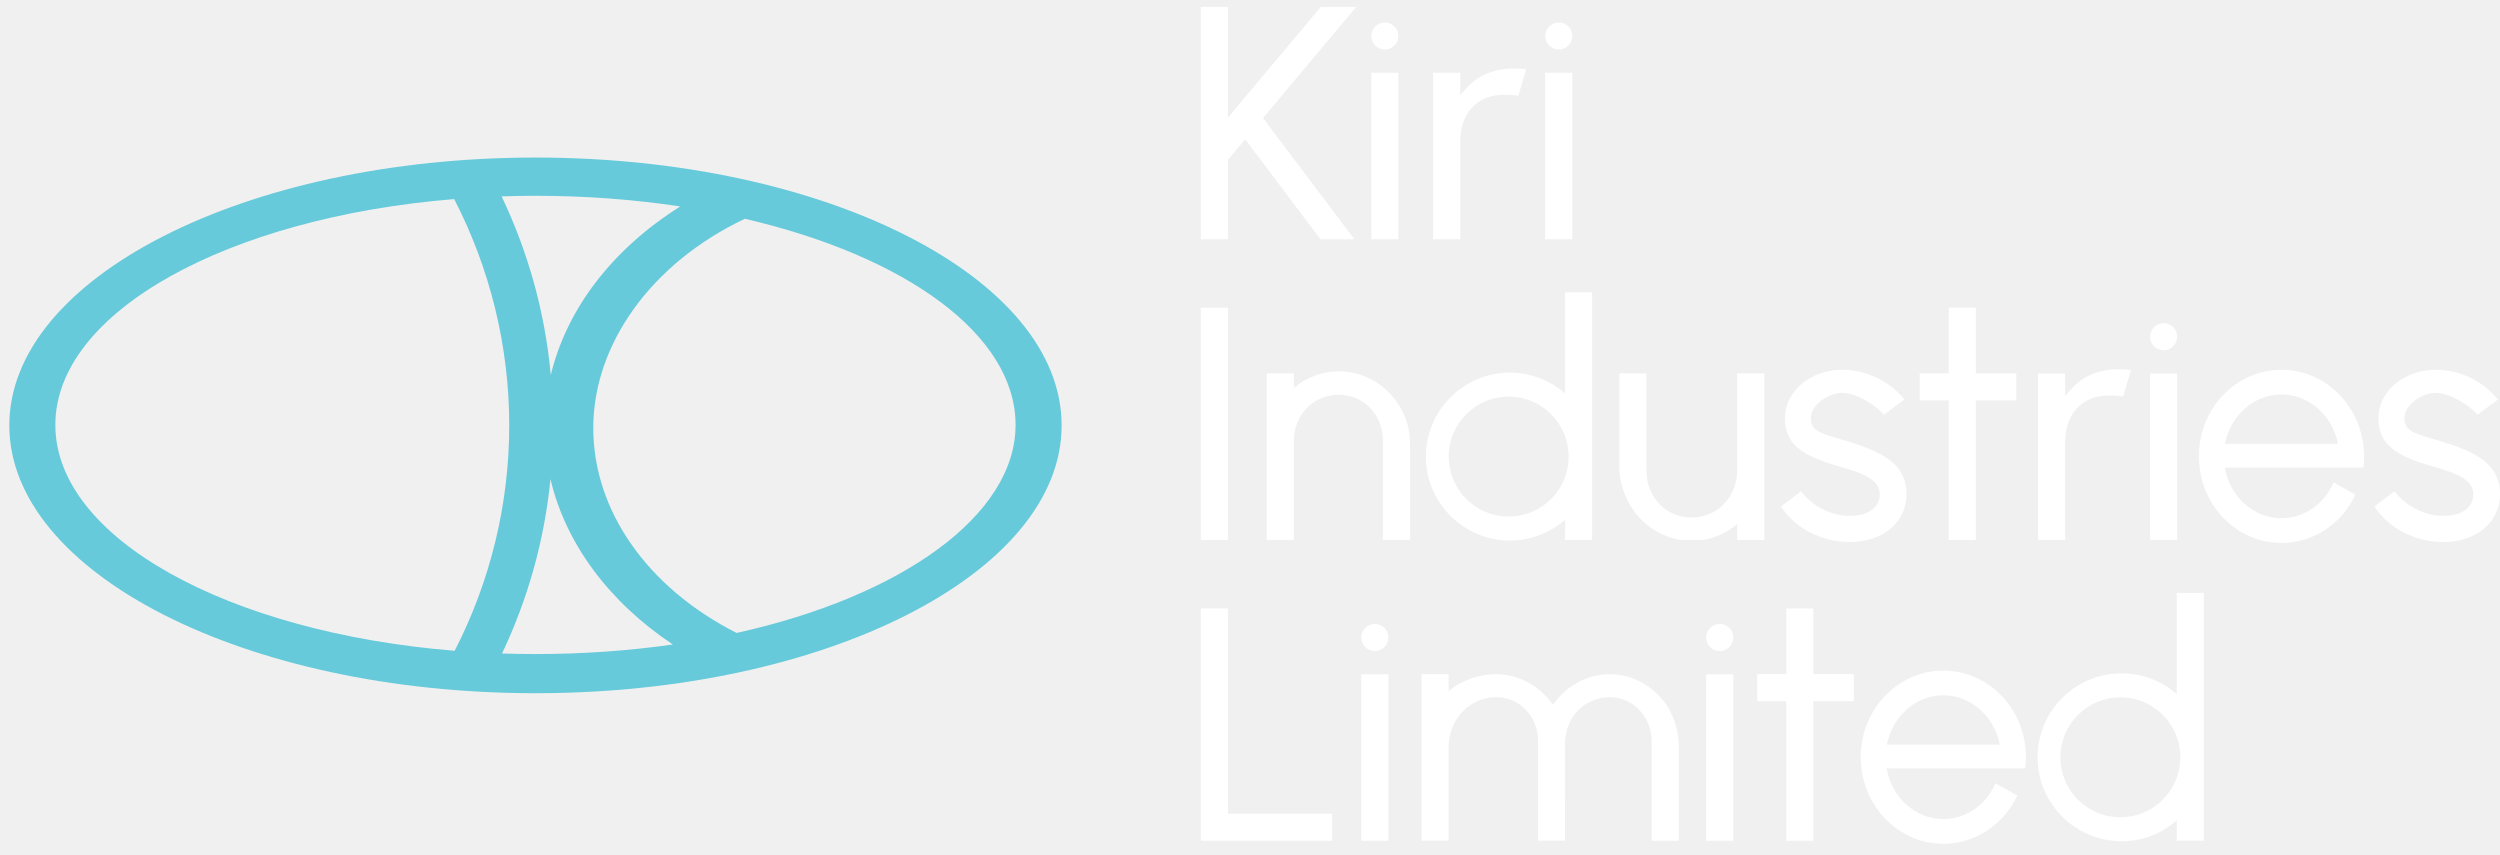
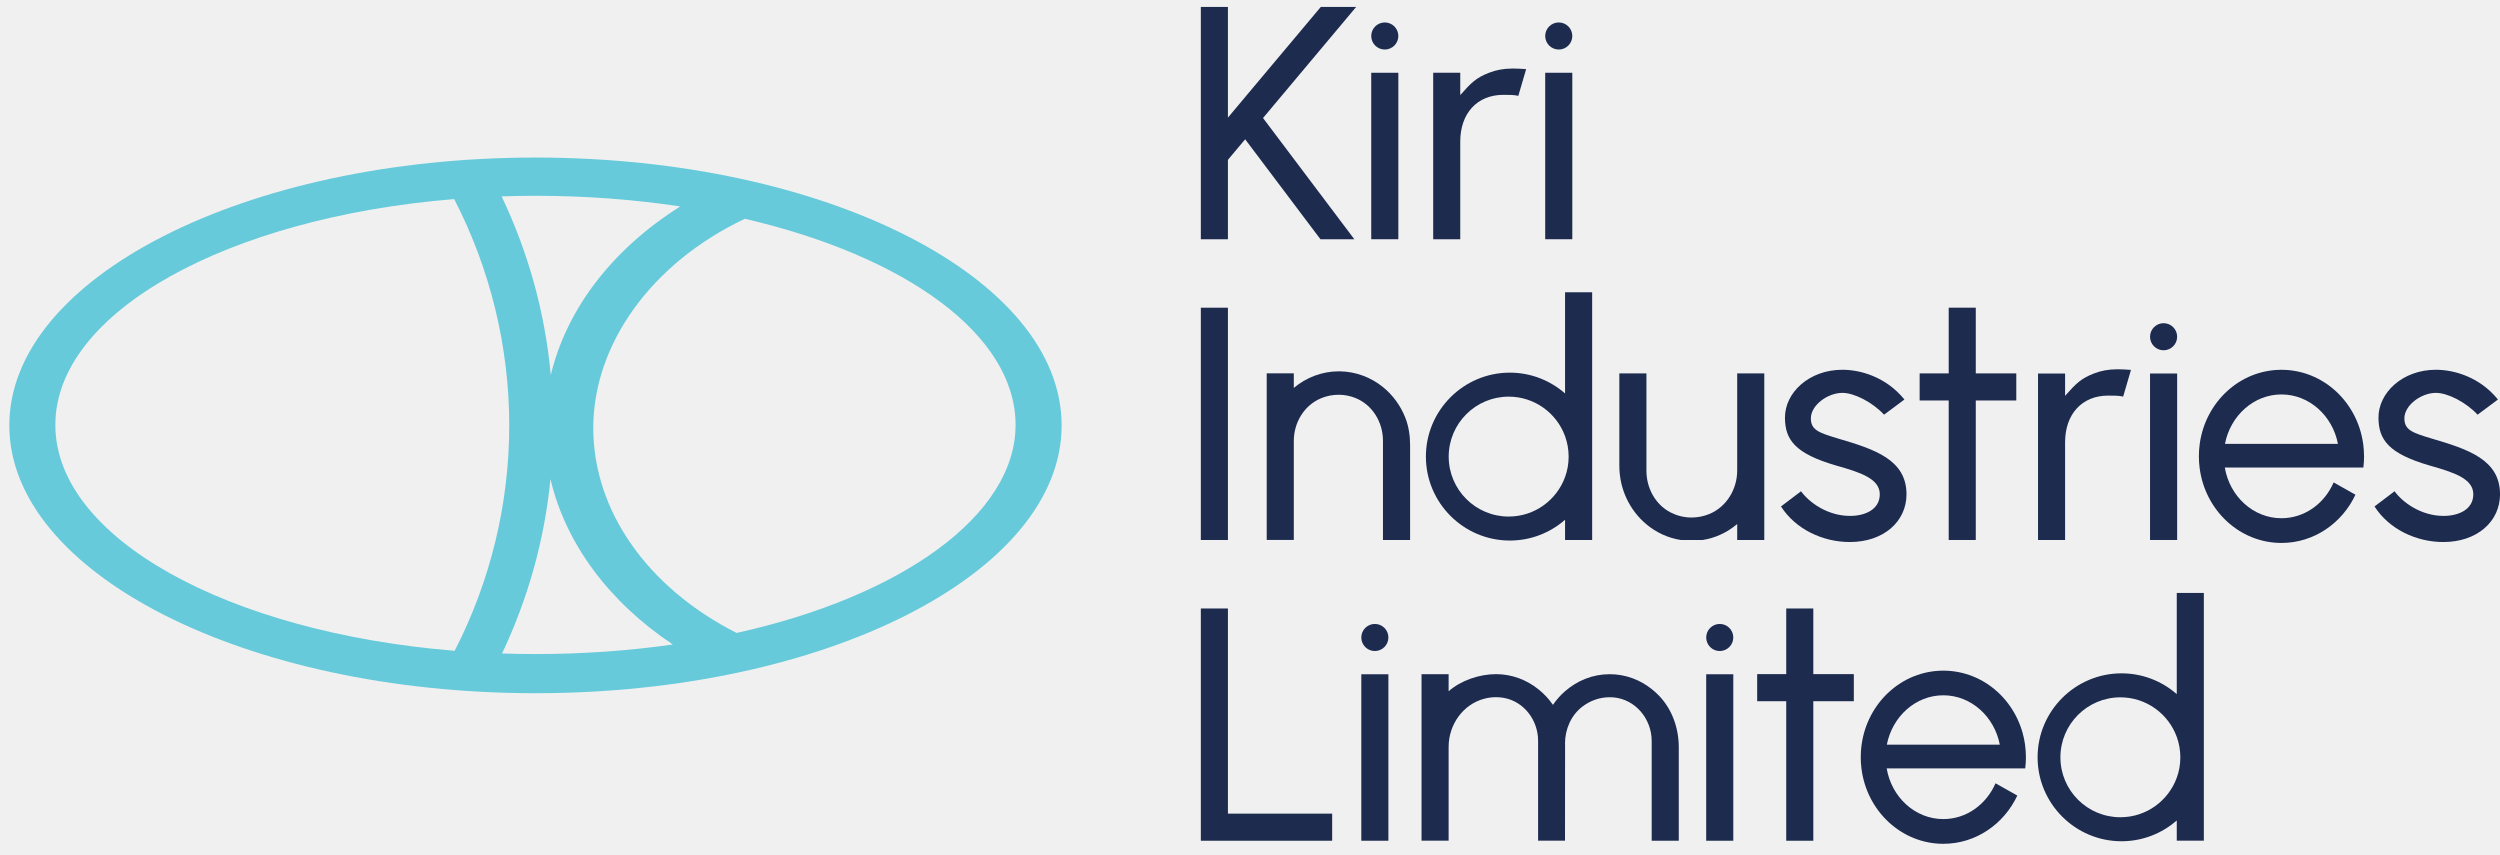
<svg xmlns="http://www.w3.org/2000/svg" width="196" height="67" viewBox="0 0 196 67" fill="none">
-   <path d="M123.269 5.704H121.144V18.756H123.269V5.704Z" fill="white" />
-   <path d="M123.269 2.822C123.269 3.405 122.794 3.884 122.206 3.884C121.619 3.884 121.144 3.405 121.144 2.822C121.144 2.239 121.619 1.76 122.206 1.76C122.794 1.76 123.269 2.235 123.269 2.822Z" fill="white" />
-   <path d="M118.539 5.375C117.88 5.375 117.278 5.493 116.739 5.704C115.724 6.101 115.348 6.479 114.484 7.455V5.704H112.362V18.756H114.484V11.098C114.484 8.901 115.796 7.436 117.861 7.436C118.38 7.436 118.697 7.436 119.037 7.514L119.649 5.421C119.415 5.394 118.822 5.371 118.536 5.371L118.539 5.375Z" fill="white" />
-   <path d="M109.63 5.704H107.505V18.756H109.63V5.704Z" fill="white" />
-   <path d="M109.63 2.822C109.63 3.405 109.154 3.884 108.567 3.884C107.98 3.884 107.505 3.405 107.505 2.822C107.505 2.239 107.98 1.76 108.567 1.76C109.154 1.76 109.63 2.235 109.63 2.822Z" fill="white" />
-   <path d="M99.021 9.252L106.181 18.759H103.525L97.621 10.92L96.269 12.531V18.759H94.145V0.546H96.269V9.22L96.305 9.18L97.705 7.508L103.548 0.546H106.321L99.021 9.252Z" fill="white" />
-   <path d="M96.269 24.124H94.145V42.335H96.269V24.124Z" fill="white" />
-   <path d="M158.077 29.274V31.397H154.901V42.335H152.779V31.397H150.5V29.274H152.779V24.122H154.901V29.274H158.077Z" fill="white" />
-   <path d="M138.32 29.274V42.337H136.196V41.085C135.427 41.735 134.496 42.179 133.481 42.337H131.787C130.771 42.183 129.844 41.746 129.08 41.108C127.783 40.023 126.956 38.369 126.956 36.517V29.274H129.08V36.908C129.08 38.26 129.775 39.558 130.976 40.175C131.46 40.424 132 40.566 132.573 40.574C133.086 40.58 133.578 40.479 134.03 40.291C135.375 39.725 136.196 38.344 136.196 36.883V29.274H138.32Z" fill="white" />
-   <path d="M170.688 29.283H168.563V42.335H170.688V29.283Z" fill="white" />
-   <path d="M170.688 26.401C170.688 26.983 170.213 27.463 169.626 27.463C169.039 27.463 168.563 26.983 168.563 26.401C168.563 25.818 169.039 25.338 169.626 25.338C170.213 25.338 170.688 25.814 170.688 26.401Z" fill="white" />
-   <path d="M165.958 28.953C165.299 28.953 164.697 29.072 164.159 29.283C163.143 29.68 162.767 30.058 161.903 31.034V29.283H159.781V42.335H161.903V34.676C161.903 32.48 163.215 31.015 165.28 31.015C165.799 31.015 166.116 31.015 166.456 31.093L167.068 29C166.834 28.973 166.241 28.949 165.956 28.949L165.958 28.953Z" fill="white" />
-   <path d="M110.552 34.919V42.335H108.424V34.547C108.424 33.103 107.602 31.735 106.259 31.2C105.864 31.044 105.44 30.955 104.994 30.949C104.492 30.943 104.01 31.04 103.569 31.224C102.243 31.777 101.434 33.133 101.434 34.568V42.333H99.31V29.27H101.434V30.413C102.401 29.6 103.635 29.112 104.963 29.112H105.049C106.323 29.135 107.488 29.591 108.424 30.345C109.192 30.968 109.801 31.796 110.176 32.746C110.447 33.434 110.552 34.178 110.552 34.917V34.919Z" fill="white" />
-   <path d="M122.701 22.912V30.846C121.539 29.83 120.025 29.215 118.372 29.215C114.744 29.215 111.79 32.17 111.79 35.797C111.79 39.425 114.744 42.379 118.372 42.379C120.025 42.379 121.539 41.765 122.701 40.749V42.335H124.825V22.912H122.701ZM122.701 37.398C122.046 39.206 120.314 40.498 118.281 40.498C115.684 40.498 113.578 38.393 113.578 35.8C113.578 33.206 115.684 31.097 118.281 31.097C120.314 31.097 122.044 32.389 122.701 34.197C122.882 34.697 122.981 35.236 122.981 35.802C122.981 36.367 122.882 36.904 122.701 37.4V37.398Z" fill="white" />
-   <path d="M141.971 32.801C141.971 33.73 142.632 33.935 144.134 34.389C146.968 35.223 149.47 36.038 149.47 38.754C149.47 40.874 147.69 42.495 145.023 42.495C142.903 42.495 140.772 41.492 139.63 39.706L141.201 38.515C141.819 39.372 143.26 40.447 145.046 40.447C146.26 40.447 147.375 39.921 147.375 38.754C147.375 37.516 145.827 37.033 143.992 36.509C140.681 35.557 139.963 34.446 139.94 32.778C139.917 30.778 141.845 28.989 144.44 28.989C145.844 28.989 147.855 29.534 149.307 31.321L147.711 32.512C146.782 31.511 145.348 30.801 144.444 30.801C143.302 30.801 141.971 31.756 141.971 32.803V32.801Z" fill="white" />
-   <path d="M188.504 32.801C188.504 33.73 189.165 33.935 190.666 34.389C193.5 35.223 196.002 36.038 196.002 38.754C196.002 40.874 194.222 42.495 191.555 42.495C189.435 42.495 187.304 41.492 186.162 39.706L187.733 38.515C188.352 39.372 189.792 40.447 191.578 40.447C192.792 40.447 193.907 39.921 193.907 38.754C193.907 37.516 192.36 37.033 190.525 36.509C187.213 35.557 186.495 34.446 186.472 32.778C186.449 30.778 188.377 28.989 190.972 28.989C192.376 28.989 194.387 29.534 195.84 31.321L194.243 32.512C193.314 31.511 191.88 30.801 190.976 30.801C189.834 30.801 188.504 31.756 188.504 32.803V32.801Z" fill="white" />
-   <path d="M185.34 35.776C185.34 35.443 185.317 35.117 185.273 34.797C184.821 31.511 182.124 28.992 178.866 28.992C175.608 28.992 172.911 31.513 172.459 34.797C172.415 35.117 172.392 35.443 172.392 35.776C172.392 36.074 172.411 36.363 172.447 36.653C172.854 39.987 175.574 42.567 178.866 42.567C181.411 42.567 183.615 41.026 184.667 38.785L182.958 37.822C182.241 39.48 180.678 40.629 178.866 40.629C176.653 40.629 174.803 38.912 174.425 36.653H185.288C185.324 36.363 185.343 36.074 185.343 35.776H185.34ZM174.438 34.797C174.862 32.592 176.689 30.924 178.866 30.924C181.043 30.924 182.87 32.592 183.294 34.797H174.438Z" fill="white" />
-   <path d="M104.441 63.789V65.914H94.145V47.705H96.269V63.789H104.441Z" fill="white" />
-   <path d="M145.34 52.851V54.975H142.164V65.914H140.041V54.975H137.763V52.851H140.041V47.705H142.164V52.851H145.34Z" fill="white" />
-   <path d="M108.85 52.862H106.726V65.914H108.85V52.862Z" fill="white" />
-   <path d="M108.85 49.979C108.85 50.562 108.375 51.041 107.788 51.041C107.201 51.041 106.726 50.562 106.726 49.979C106.726 49.396 107.201 48.917 107.788 48.917C108.375 48.917 108.85 49.392 108.85 49.979Z" fill="white" />
-   <path d="M135.89 52.862H133.766V65.914H135.89V52.862Z" fill="white" />
-   <path d="M135.89 49.979C135.89 50.562 135.415 51.041 134.828 51.041C134.241 51.041 133.766 50.562 133.766 49.979C133.766 49.396 134.241 48.917 134.828 48.917C135.415 48.917 135.89 49.392 135.89 49.979Z" fill="white" />
-   <path d="M158.831 59.363C158.831 59.03 158.808 58.705 158.763 58.383C158.311 55.098 155.615 52.579 152.357 52.579C149.098 52.579 146.402 55.1 145.95 58.383C145.905 58.705 145.882 59.03 145.882 59.363C145.882 59.661 145.901 59.95 145.937 60.24C146.345 63.574 149.064 66.154 152.357 66.154C154.901 66.154 157.106 64.613 158.157 62.372L156.449 61.41C155.731 63.067 154.168 64.216 152.357 64.216C150.144 64.216 148.294 62.499 147.916 60.24H158.778C158.814 59.95 158.833 59.661 158.833 59.363H158.831ZM147.928 58.383C148.353 56.179 150.179 54.511 152.357 54.511C154.534 54.511 156.36 56.179 156.785 58.383H147.928Z" fill="white" />
-   <path d="M122.696 58.303C122.696 57.18 123.167 56.075 124.063 55.395C124.671 54.933 125.406 54.663 126.198 54.663C126.299 54.663 126.4 54.667 126.499 54.675C128.22 54.828 129.492 56.363 129.492 58.09V65.914H131.616V58.59C131.616 57.106 131.109 55.638 130.087 54.563C129.901 54.369 129.703 54.188 129.494 54.023C128.573 53.29 127.433 52.857 126.2 52.857C124.876 52.857 123.666 53.354 122.707 54.186C122.703 54.19 122.699 54.194 122.694 54.198C122.337 54.504 122.021 54.868 121.75 55.26C121.421 54.785 121.028 54.365 120.585 54.019C120.581 54.014 120.576 54.01 120.572 54.01C119.651 53.284 118.515 52.853 117.293 52.853C115.964 52.853 114.531 53.354 113.572 54.194V52.857H111.448V65.909H113.572V58.557C113.572 56.806 114.706 55.199 116.404 54.77C116.695 54.697 116.993 54.659 117.293 54.659C117.495 54.659 117.694 54.675 117.888 54.711C119.478 54.992 120.587 56.46 120.587 58.075V65.909H122.696L122.703 58.303H122.696Z" fill="white" />
-   <path d="M170.658 46.486V54.42C169.497 53.404 167.983 52.79 166.329 52.79C162.701 52.79 159.747 55.744 159.747 59.372C159.747 63 162.701 65.954 166.329 65.954C167.983 65.954 169.497 65.339 170.658 64.324V65.909H172.782V46.486H170.658ZM170.658 60.972C170.004 62.78 168.272 64.072 166.238 64.072C163.641 64.072 161.536 61.967 161.536 59.374C161.536 56.781 163.641 54.671 166.238 54.671C168.272 54.671 170.001 55.964 170.658 57.771C170.84 58.272 170.939 58.81 170.939 59.376C170.939 59.942 170.84 60.478 170.658 60.974V60.972Z" fill="white" />
+   <path d="M123.269 5.704H121.144V18.756H123.269V5.704Z" fill="#1d2b4f" />
+   <path d="M123.269 2.822C123.269 3.405 122.794 3.884 122.206 3.884C121.619 3.884 121.144 3.405 121.144 2.822C121.144 2.239 121.619 1.76 122.206 1.76C122.794 1.76 123.269 2.235 123.269 2.822Z" fill="#1d2b4f" />
+   <path d="M118.539 5.375C117.88 5.375 117.278 5.493 116.739 5.704C115.724 6.101 115.348 6.479 114.484 7.455V5.704H112.362V18.756H114.484V11.098C114.484 8.901 115.796 7.436 117.861 7.436C118.38 7.436 118.697 7.436 119.037 7.514L119.649 5.421C119.415 5.394 118.822 5.371 118.536 5.371L118.539 5.375Z" fill="#1d2b4f" />
+   <path d="M109.63 5.704H107.505V18.756H109.63V5.704Z" fill="#1d2b4f" />
+   <path d="M109.63 2.822C109.63 3.405 109.154 3.884 108.567 3.884C107.98 3.884 107.505 3.405 107.505 2.822C107.505 2.239 107.98 1.76 108.567 1.76C109.154 1.76 109.63 2.235 109.63 2.822Z" fill="#1d2b4f" />
+   <path d="M99.021 9.252L106.181 18.759H103.525L97.621 10.92L96.269 12.531V18.759H94.145V0.546H96.269V9.22L96.305 9.18L97.705 7.508L103.548 0.546H106.321L99.021 9.252Z" fill="#1d2b4f" />
+   <path d="M96.269 24.124H94.145V42.335H96.269V24.124Z" fill="#1d2b4f" />
+   <path d="M158.077 29.274V31.397H154.901V42.335H152.779V31.397H150.5V29.274H152.779V24.122H154.901V29.274H158.077Z" fill="#1d2b4f" />
+   <path d="M138.32 29.274V42.337H136.196V41.085C135.427 41.735 134.496 42.179 133.481 42.337H131.787C130.771 42.183 129.844 41.746 129.08 41.108C127.783 40.023 126.956 38.369 126.956 36.517V29.274H129.08V36.908C129.08 38.26 129.775 39.558 130.976 40.175C131.46 40.424 132 40.566 132.573 40.574C133.086 40.58 133.578 40.479 134.03 40.291C135.375 39.725 136.196 38.344 136.196 36.883V29.274H138.32Z" fill="#1d2b4f" />
+   <path d="M170.688 29.283H168.563V42.335H170.688V29.283Z" fill="#1d2b4f" />
+   <path d="M170.688 26.401C170.688 26.983 170.213 27.463 169.626 27.463C169.039 27.463 168.563 26.983 168.563 26.401C168.563 25.818 169.039 25.338 169.626 25.338C170.213 25.338 170.688 25.814 170.688 26.401Z" fill="#1d2b4f" />
+   <path d="M165.958 28.953C165.299 28.953 164.697 29.072 164.159 29.283C163.143 29.68 162.767 30.058 161.903 31.034V29.283H159.781V42.335H161.903V34.676C161.903 32.48 163.215 31.015 165.28 31.015C165.799 31.015 166.116 31.015 166.456 31.093L167.068 29C166.834 28.973 166.241 28.949 165.956 28.949L165.958 28.953Z" fill="#1d2b4f" />
+   <path d="M110.552 34.919V42.335H108.424V34.547C108.424 33.103 107.602 31.735 106.259 31.2C105.864 31.044 105.44 30.955 104.994 30.949C104.492 30.943 104.01 31.04 103.569 31.224C102.243 31.777 101.434 33.133 101.434 34.568V42.333H99.31V29.27H101.434V30.413C102.401 29.6 103.635 29.112 104.963 29.112H105.049C106.323 29.135 107.488 29.591 108.424 30.345C109.192 30.968 109.801 31.796 110.176 32.746C110.447 33.434 110.552 34.178 110.552 34.917V34.919Z" fill="#1d2b4f" />
+   <path d="M122.701 22.912V30.846C121.539 29.83 120.025 29.215 118.372 29.215C114.744 29.215 111.79 32.17 111.79 35.797C111.79 39.425 114.744 42.379 118.372 42.379C120.025 42.379 121.539 41.765 122.701 40.749V42.335H124.825V22.912H122.701ZM122.701 37.398C122.046 39.206 120.314 40.498 118.281 40.498C115.684 40.498 113.578 38.393 113.578 35.8C113.578 33.206 115.684 31.097 118.281 31.097C120.314 31.097 122.044 32.389 122.701 34.197C122.882 34.697 122.981 35.236 122.981 35.802C122.981 36.367 122.882 36.904 122.701 37.4V37.398Z" fill="#1d2b4f" />
+   <path d="M141.971 32.801C141.971 33.73 142.632 33.935 144.134 34.389C146.968 35.223 149.47 36.038 149.47 38.754C149.47 40.874 147.69 42.495 145.023 42.495C142.903 42.495 140.772 41.492 139.63 39.706L141.201 38.515C141.819 39.372 143.26 40.447 145.046 40.447C146.26 40.447 147.375 39.921 147.375 38.754C147.375 37.516 145.827 37.033 143.992 36.509C140.681 35.557 139.963 34.446 139.94 32.778C139.917 30.778 141.845 28.989 144.44 28.989C145.844 28.989 147.855 29.534 149.307 31.321L147.711 32.512C146.782 31.511 145.348 30.801 144.444 30.801C143.302 30.801 141.971 31.756 141.971 32.803V32.801Z" fill="#1d2b4f" />
+   <path d="M188.504 32.801C188.504 33.73 189.165 33.935 190.666 34.389C193.5 35.223 196.002 36.038 196.002 38.754C196.002 40.874 194.222 42.495 191.555 42.495C189.435 42.495 187.304 41.492 186.162 39.706L187.733 38.515C188.352 39.372 189.792 40.447 191.578 40.447C192.792 40.447 193.907 39.921 193.907 38.754C193.907 37.516 192.36 37.033 190.525 36.509C187.213 35.557 186.495 34.446 186.472 32.778C186.449 30.778 188.377 28.989 190.972 28.989C192.376 28.989 194.387 29.534 195.84 31.321L194.243 32.512C193.314 31.511 191.88 30.801 190.976 30.801C189.834 30.801 188.504 31.756 188.504 32.803V32.801Z" fill="#1d2b4f" />
+   <path d="M185.34 35.776C185.34 35.443 185.317 35.117 185.273 34.797C184.821 31.511 182.124 28.992 178.866 28.992C175.608 28.992 172.911 31.513 172.459 34.797C172.415 35.117 172.392 35.443 172.392 35.776C172.392 36.074 172.411 36.363 172.447 36.653C172.854 39.987 175.574 42.567 178.866 42.567C181.411 42.567 183.615 41.026 184.667 38.785L182.958 37.822C182.241 39.48 180.678 40.629 178.866 40.629C176.653 40.629 174.803 38.912 174.425 36.653H185.288C185.324 36.363 185.343 36.074 185.343 35.776H185.34ZM174.438 34.797C174.862 32.592 176.689 30.924 178.866 30.924C181.043 30.924 182.87 32.592 183.294 34.797H174.438Z" fill="#1d2b4f" />
+   <path d="M104.441 63.789V65.914H94.145V47.705H96.269V63.789H104.441Z" fill="#1d2b4f" />
+   <path d="M145.34 52.851V54.975H142.164V65.914H140.041V54.975H137.763V52.851H140.041V47.705H142.164V52.851H145.34Z" fill="#1d2b4f" />
+   <path d="M108.85 52.862H106.726V65.914H108.85V52.862Z" fill="#1d2b4f" />
+   <path d="M108.85 49.979C108.85 50.562 108.375 51.041 107.788 51.041C107.201 51.041 106.726 50.562 106.726 49.979C106.726 49.396 107.201 48.917 107.788 48.917C108.375 48.917 108.85 49.392 108.85 49.979Z" fill="#1d2b4f" />
+   <path d="M135.89 52.862H133.766V65.914H135.89V52.862Z" fill="#1d2b4f" />
+   <path d="M135.89 49.979C135.89 50.562 135.415 51.041 134.828 51.041C134.241 51.041 133.766 50.562 133.766 49.979C133.766 49.396 134.241 48.917 134.828 48.917C135.415 48.917 135.89 49.392 135.89 49.979Z" fill="#1d2b4f" />
+   <path d="M158.831 59.363C158.831 59.03 158.808 58.705 158.763 58.383C158.311 55.098 155.615 52.579 152.357 52.579C149.098 52.579 146.402 55.1 145.95 58.383C145.905 58.705 145.882 59.03 145.882 59.363C145.882 59.661 145.901 59.95 145.937 60.24C146.345 63.574 149.064 66.154 152.357 66.154C154.901 66.154 157.106 64.613 158.157 62.372L156.449 61.41C155.731 63.067 154.168 64.216 152.357 64.216C150.144 64.216 148.294 62.499 147.916 60.24H158.778C158.814 59.95 158.833 59.661 158.833 59.363H158.831ZM147.928 58.383C148.353 56.179 150.179 54.511 152.357 54.511C154.534 54.511 156.36 56.179 156.785 58.383H147.928Z" fill="#1d2b4f" />
+   <path d="M122.696 58.303C122.696 57.18 123.167 56.075 124.063 55.395C124.671 54.933 125.406 54.663 126.198 54.663C126.299 54.663 126.4 54.667 126.499 54.675C128.22 54.828 129.492 56.363 129.492 58.09V65.914H131.616V58.59C131.616 57.106 131.109 55.638 130.087 54.563C129.901 54.369 129.703 54.188 129.494 54.023C128.573 53.29 127.433 52.857 126.2 52.857C124.876 52.857 123.666 53.354 122.707 54.186C122.703 54.19 122.699 54.194 122.694 54.198C122.337 54.504 122.021 54.868 121.75 55.26C121.421 54.785 121.028 54.365 120.585 54.019C120.581 54.014 120.576 54.01 120.572 54.01C119.651 53.284 118.515 52.853 117.293 52.853C115.964 52.853 114.531 53.354 113.572 54.194V52.857H111.448V65.909H113.572V58.557C113.572 56.806 114.706 55.199 116.404 54.77C116.695 54.697 116.993 54.659 117.293 54.659C117.495 54.659 117.694 54.675 117.888 54.711C119.478 54.992 120.587 56.46 120.587 58.075V65.909H122.696L122.703 58.303H122.696Z" fill="#1d2b4f" />
+   <path d="M170.658 46.486V54.42C169.497 53.404 167.983 52.79 166.329 52.79C162.701 52.79 159.747 55.744 159.747 59.372C159.747 63 162.701 65.954 166.329 65.954C167.983 65.954 169.497 65.339 170.658 64.324V65.909H172.782V46.486H170.658ZM170.658 60.972C170.004 62.78 168.272 64.072 166.238 64.072C163.641 64.072 161.536 61.967 161.536 59.374C161.536 56.781 163.641 54.671 166.238 54.671C168.272 54.671 170.001 55.964 170.658 57.771C170.84 58.272 170.939 58.81 170.939 59.376C170.939 59.942 170.84 60.478 170.658 60.974V60.972Z" fill="#1d2b4f" />
  <path fill-rule="evenodd" clip-rule="evenodd" d="M41.981 12.352C19.234 12.352 0.73 21.772 0.73 33.35C0.73 44.928 19.234 54.348 41.981 54.348C64.728 54.348 83.232 44.928 83.232 33.35C83.232 21.772 64.728 12.352 41.981 12.352ZM41.981 15.35C45.936 15.35 49.75 15.644 53.333 16.186C48.005 19.536 44.43 24.213 43.182 29.403C42.733 24.536 41.443 19.844 39.327 15.397C40.203 15.365 41.088 15.35 41.981 15.35ZM4.339 33.314C4.339 24.445 17.877 17.056 35.608 15.608C38.438 21.09 39.924 27.188 39.924 33.35C39.924 39.512 38.45 45.559 35.646 51.022C17.895 49.582 4.339 42.187 4.339 33.314ZM41.981 51.278C41.1 51.278 40.226 51.263 39.36 51.233C41.417 46.888 42.688 42.308 43.157 37.559C44.337 42.588 47.716 47.177 52.75 50.528C49.338 51.016 45.723 51.278 41.981 51.278ZM57.749 49.622C50.77 46.081 46.513 40.054 46.513 33.546C46.513 27.038 51.023 20.644 58.399 17.152C70.951 20.066 79.621 26.217 79.621 33.314C79.621 40.411 70.651 46.772 57.749 49.622Z" fill="#66CADA" />
</svg>
